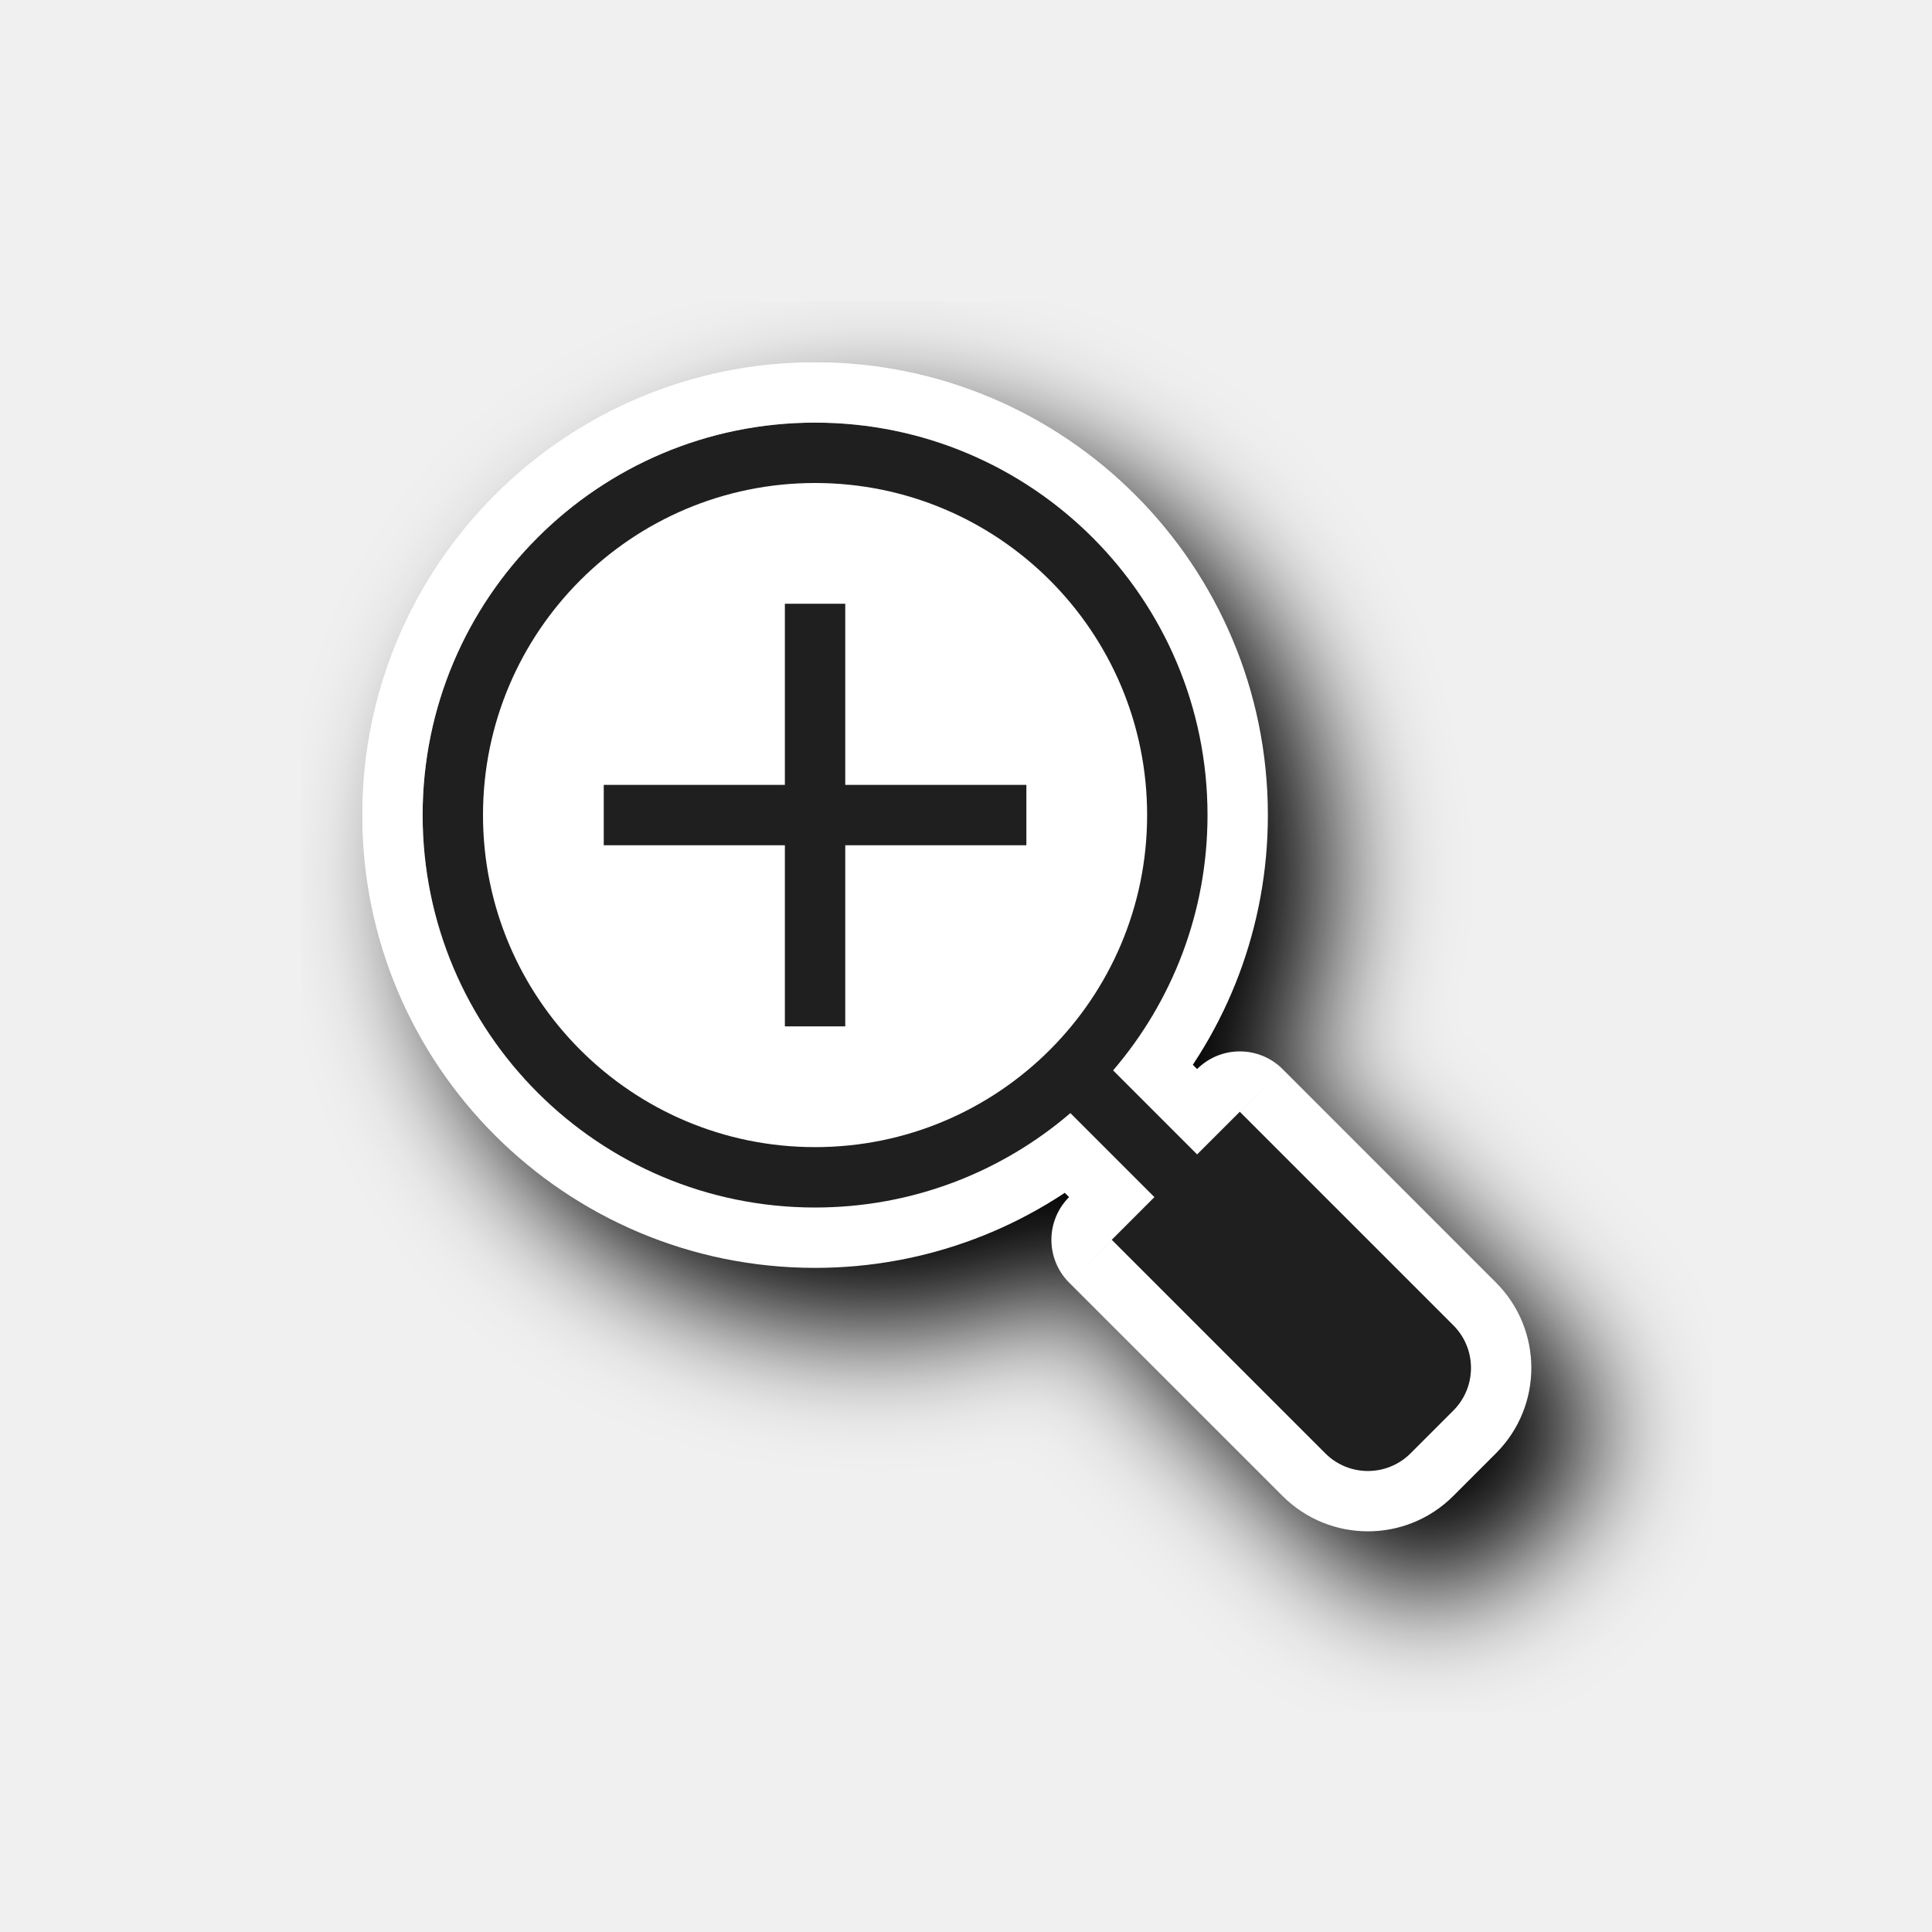
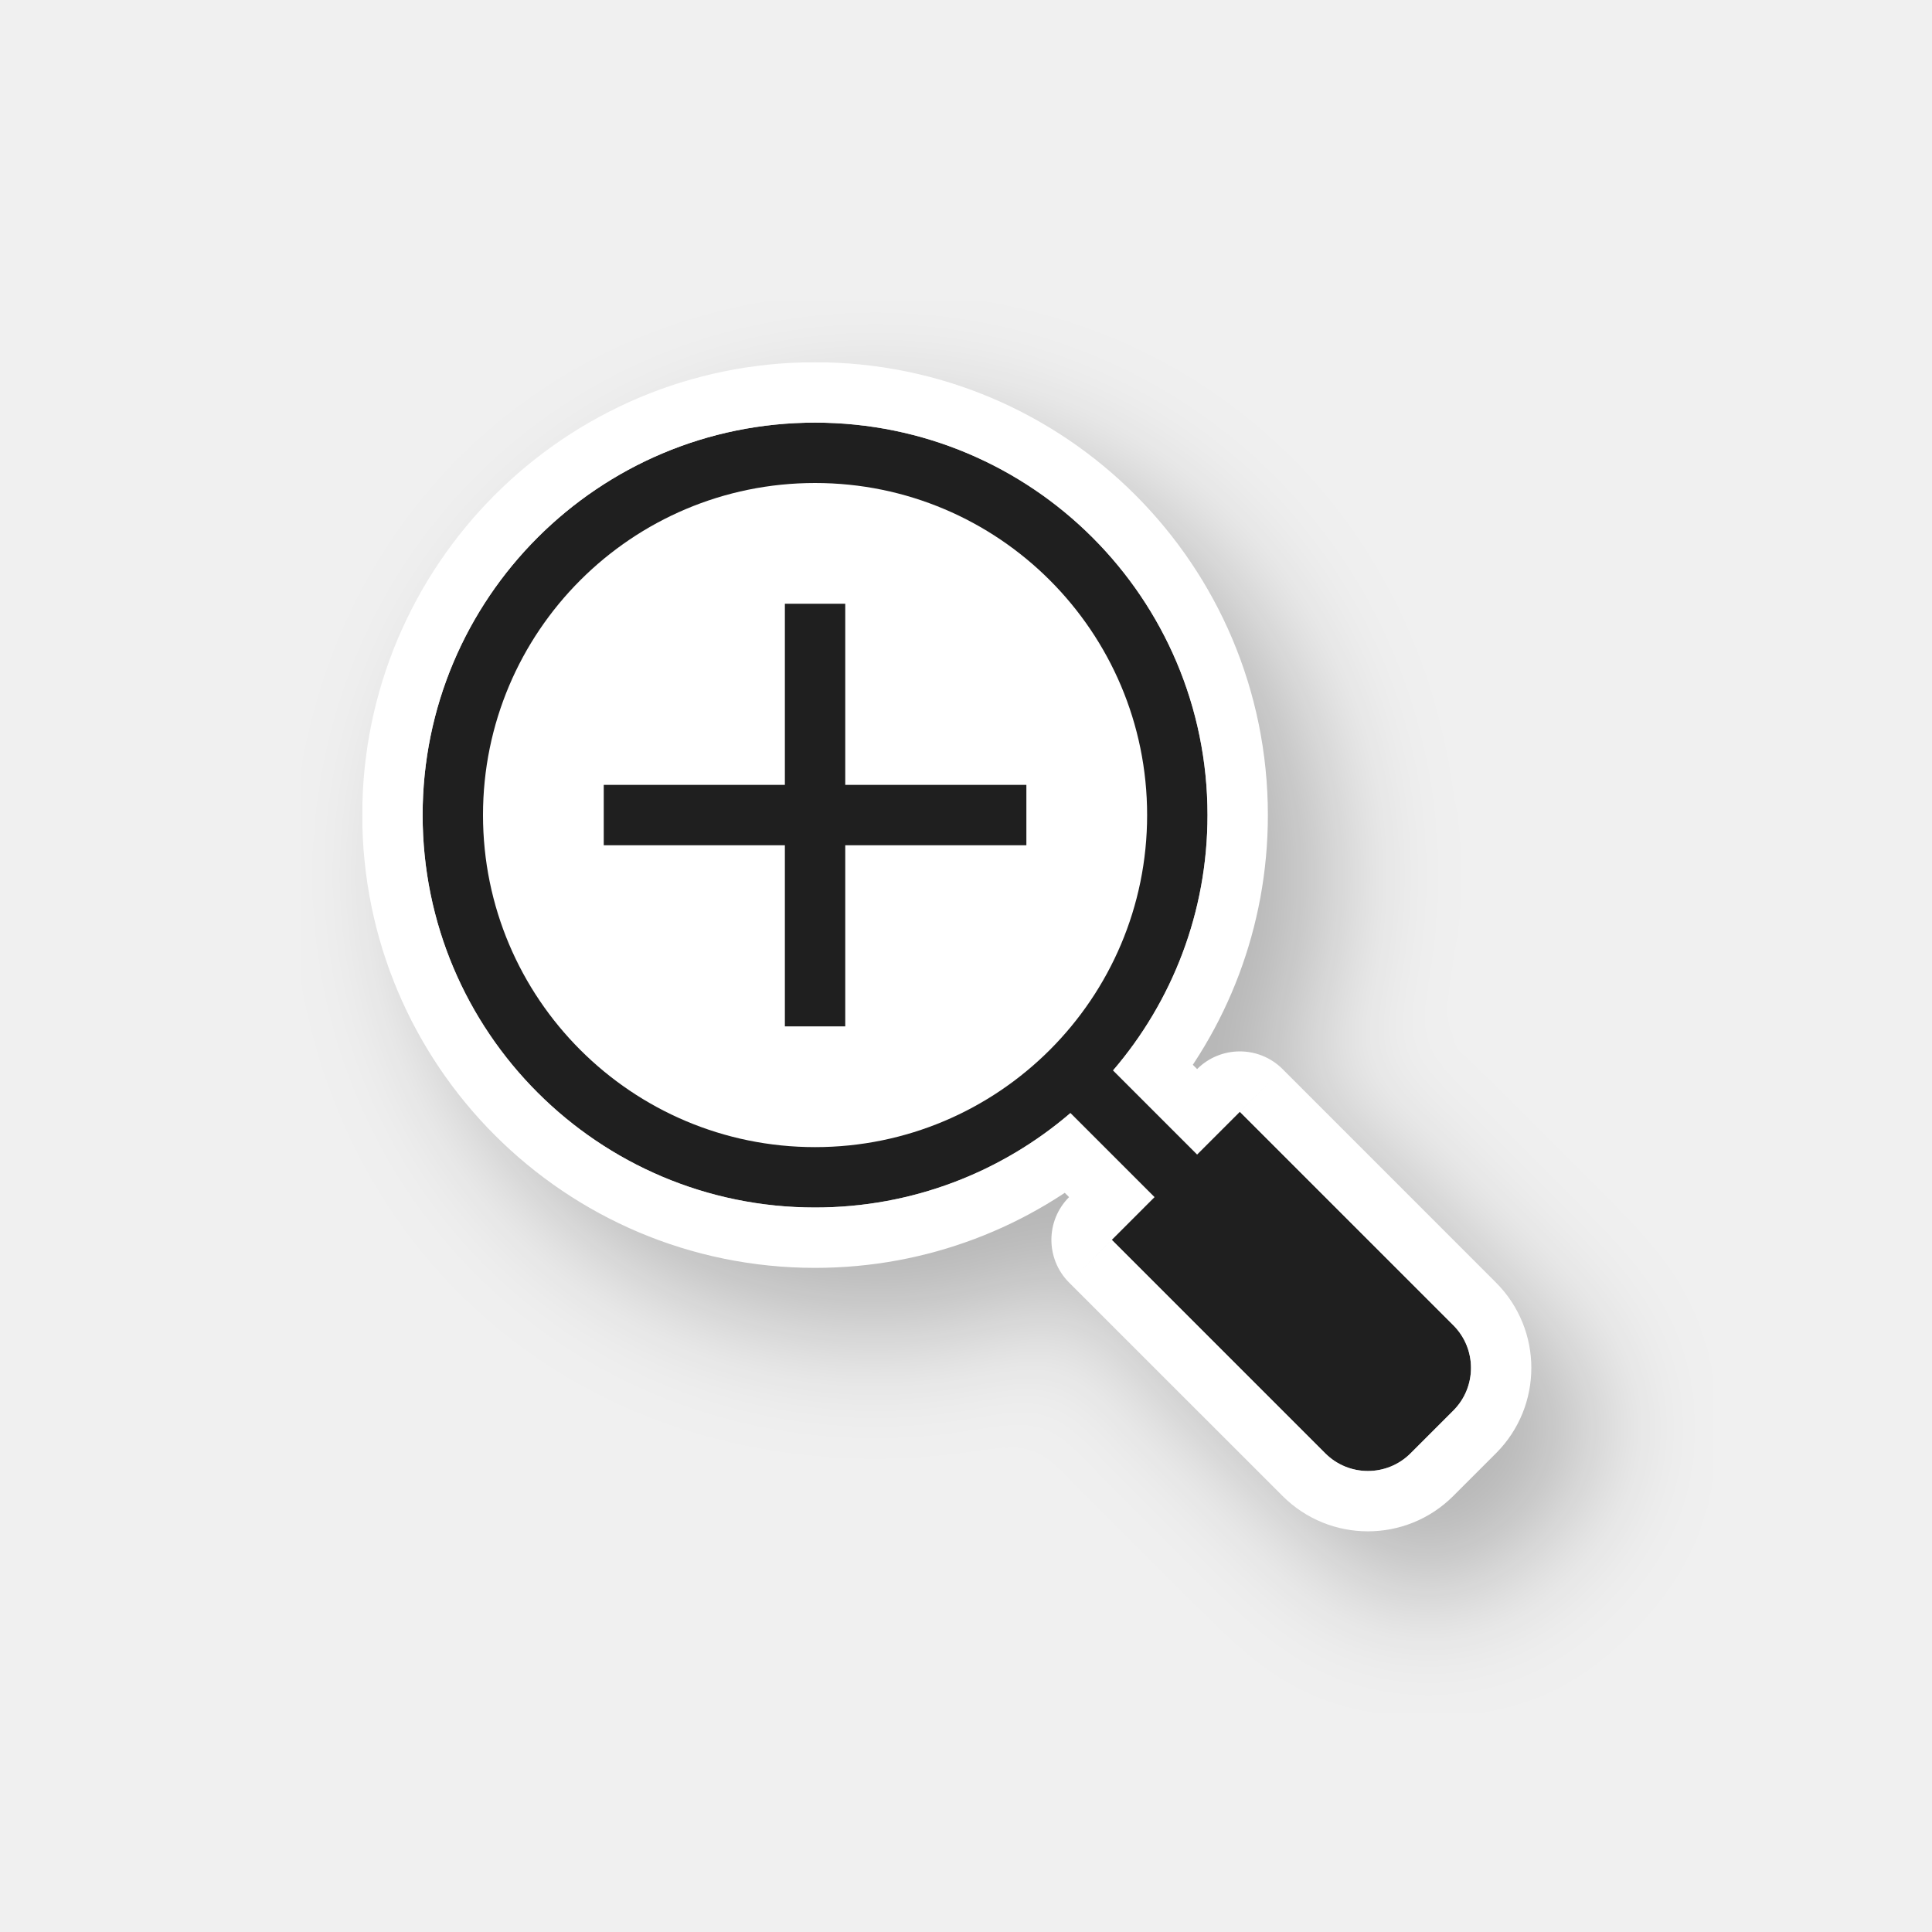
<svg xmlns="http://www.w3.org/2000/svg" width="32" height="32" viewBox="0 0 32 32" fill="none">
  <g filter="url(#filter0_d_103_251)">
    <mask id="path-1-outside-1_103_251" maskUnits="userSpaceOnUse" x="6" y="6" width="20" height="20" fill="black">
      <rect fill="white" x="6" y="6" width="20" height="20" />
      <path fill-rule="evenodd" clip-rule="evenodd" d="M17.729 18.436C16.592 19.411 15.115 20 13.5 20C9.91 20 7 17.09 7 13.5C7 9.91 9.91 7 13.5 7C17.09 7 20 9.91 20 13.5C20 15.115 19.411 16.592 18.436 17.729L19.828 19.121L20.535 18.414L24.071 21.95C24.462 22.34 24.462 22.973 24.071 23.364L23.364 24.071C22.973 24.462 22.34 24.462 21.95 24.071L18.414 20.535L19.121 19.828L17.729 18.436Z" />
    </mask>
    <path fill-rule="evenodd" clip-rule="evenodd" d="M17.729 18.436C16.592 19.411 15.115 20 13.5 20C9.91 20 7 17.09 7 13.5C7 9.91 9.91 7 13.5 7C17.09 7 20 9.91 20 13.5C20 15.115 19.411 16.592 18.436 17.729L19.828 19.121L20.535 18.414L24.071 21.95C24.462 22.34 24.462 22.973 24.071 23.364L23.364 24.071C22.973 24.462 22.34 24.462 21.95 24.071L18.414 20.535L19.121 19.828L17.729 18.436Z" fill="#1F1F1F" />
    <path d="M17.729 18.436L18.436 17.729C18.067 17.36 17.475 17.337 17.078 17.677L17.729 18.436ZM18.436 17.729L17.677 17.078C17.337 17.475 17.36 18.067 17.729 18.436L18.436 17.729ZM19.828 19.121L19.121 19.828C19.309 20.016 19.563 20.121 19.828 20.121C20.094 20.121 20.348 20.016 20.535 19.828L19.828 19.121ZM20.535 18.414L21.243 17.707C20.852 17.317 20.219 17.317 19.828 17.707L20.535 18.414ZM24.071 21.95L24.778 21.243V21.243L24.071 21.95ZM18.414 20.535L17.707 19.828C17.317 20.219 17.317 20.852 17.707 21.243L18.414 20.535ZM19.121 19.828L19.828 20.535C20.219 20.145 20.219 19.512 19.828 19.121L19.121 19.828ZM13.5 21C15.363 21 17.069 20.32 18.38 19.195L17.078 17.677C16.116 18.502 14.867 19 13.5 19V21ZM6 13.5C6 17.642 9.358 21 13.5 21V19C10.462 19 8 16.538 8 13.5H6ZM13.5 6C9.358 6 6 9.358 6 13.5H8C8 10.462 10.462 8 13.5 8V6ZM21 13.5C21 9.358 17.642 6 13.5 6V8C16.538 8 19 10.462 19 13.5H21ZM19.195 18.38C20.32 17.069 21 15.363 21 13.5H19C19 14.867 18.502 16.116 17.677 17.078L19.195 18.38ZM17.729 18.436L19.121 19.828L20.535 18.414L19.143 17.022L17.729 18.436ZM19.828 17.707L19.121 18.414L20.535 19.828L21.243 19.121L19.828 17.707ZM24.778 21.243L21.243 17.707L19.828 19.121L23.364 22.657L24.778 21.243ZM24.778 24.071C25.559 23.29 25.559 22.024 24.778 21.243L23.364 22.657V22.657L24.778 24.071ZM24.071 24.778L24.778 24.071L23.364 22.657L22.657 23.364L24.071 24.778ZM21.243 24.778C22.024 25.559 23.29 25.559 24.071 24.778L22.657 23.364L21.243 24.778ZM17.707 21.243L21.243 24.778L22.657 23.364L19.121 19.828L17.707 21.243ZM18.414 19.121L17.707 19.828L19.121 21.243L19.828 20.535L18.414 19.121ZM19.828 19.121L18.436 17.729L17.022 19.143L18.414 20.535L19.828 19.121Z" fill="white" mask="url(#path-1-outside-1_103_251)" />
  </g>
  <circle cx="13.5" cy="13.5" r="5.5" fill="white" />
  <path d="M14 10H13V13H10V14H13V17H14V14H17V13H14V10Z" fill="#1F1F1F" />
  <defs>
    <filter id="filter0_d_103_251" x="5" y="5" width="23.364" height="23.364" filterUnits="userSpaceOnUse" color-interpolation-filters="sRGB">
      <feFlood flood-opacity="0" result="BackgroundImageFix" />
      <feColorMatrix in="SourceAlpha" type="matrix" values="0 0 0 0 0 0 0 0 0 0 0 0 0 0 0 0 0 0 127 0" result="hardAlpha" />
      <feOffset dx="1" dy="1" />
      <feGaussianBlur stdDeviation="1" />
-       <feColorMatrix type="matrix" values="0 0 0 0 0 0 0 0 0 0 0 0 0 0 0 0 0 0 1 0" />
+       <feColorMatrix type="matrix" values="0 0 0 0 0 0 0 0 0 0 0 0 0 0 0 0 0 0 0.25 0" />
      <feBlend mode="normal" in2="BackgroundImageFix" result="effect1_dropShadow_103_251" />
      <feBlend mode="normal" in="SourceGraphic" in2="effect1_dropShadow_103_251" result="shape" />
    </filter>
  </defs>
</svg>
